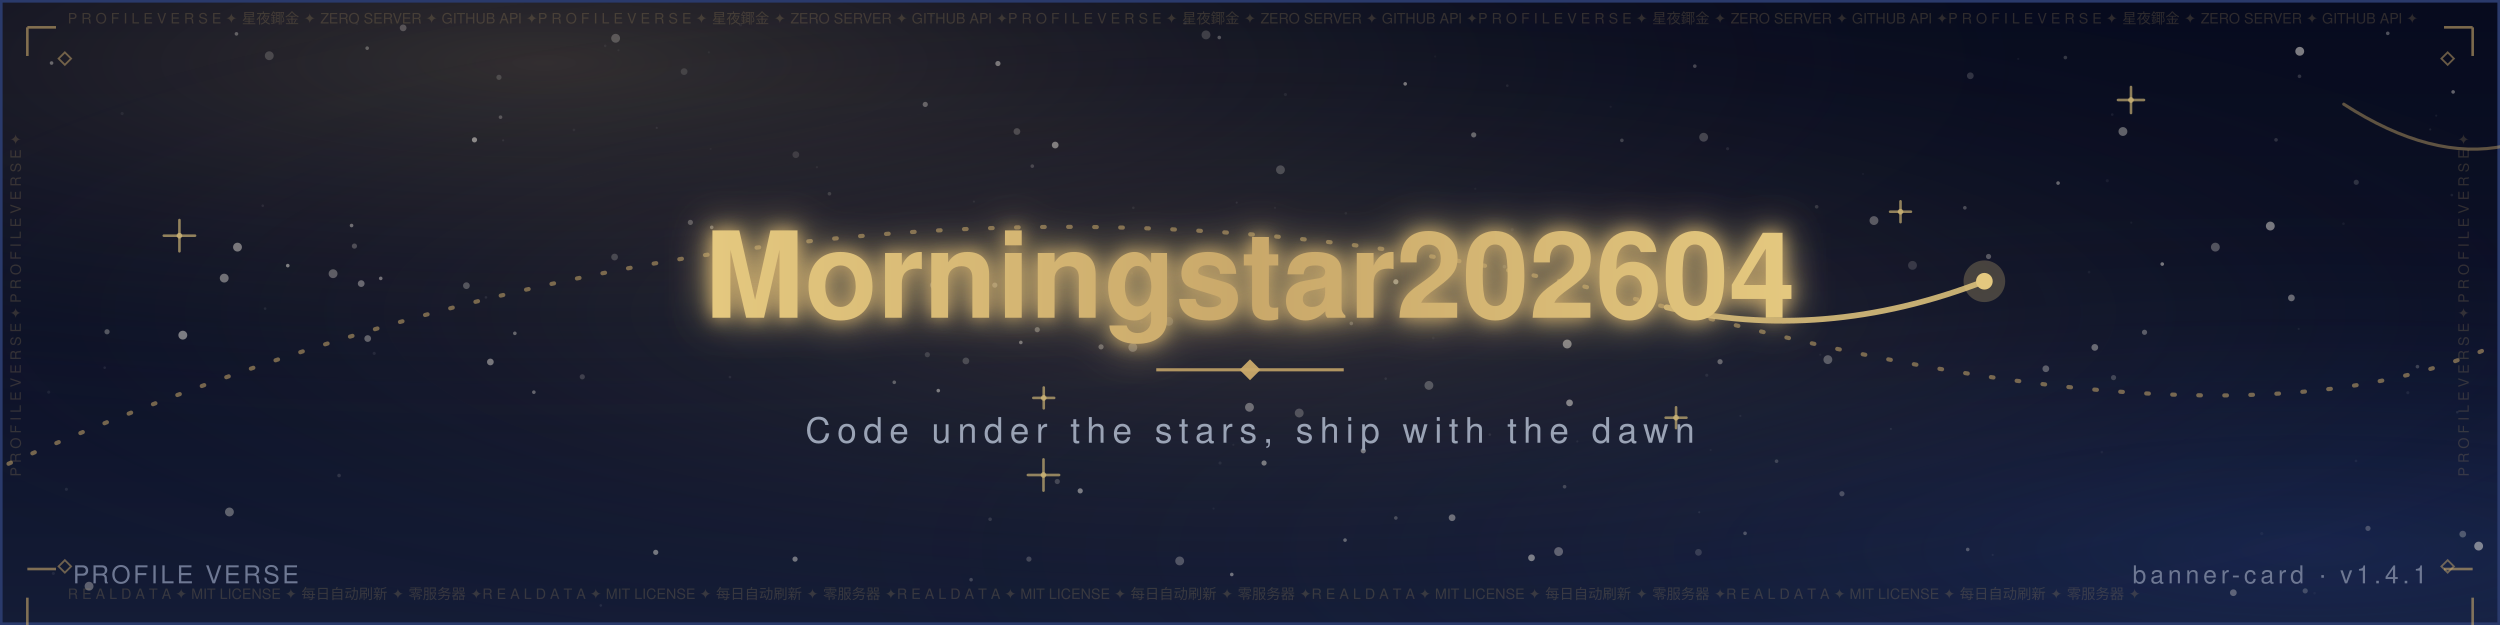
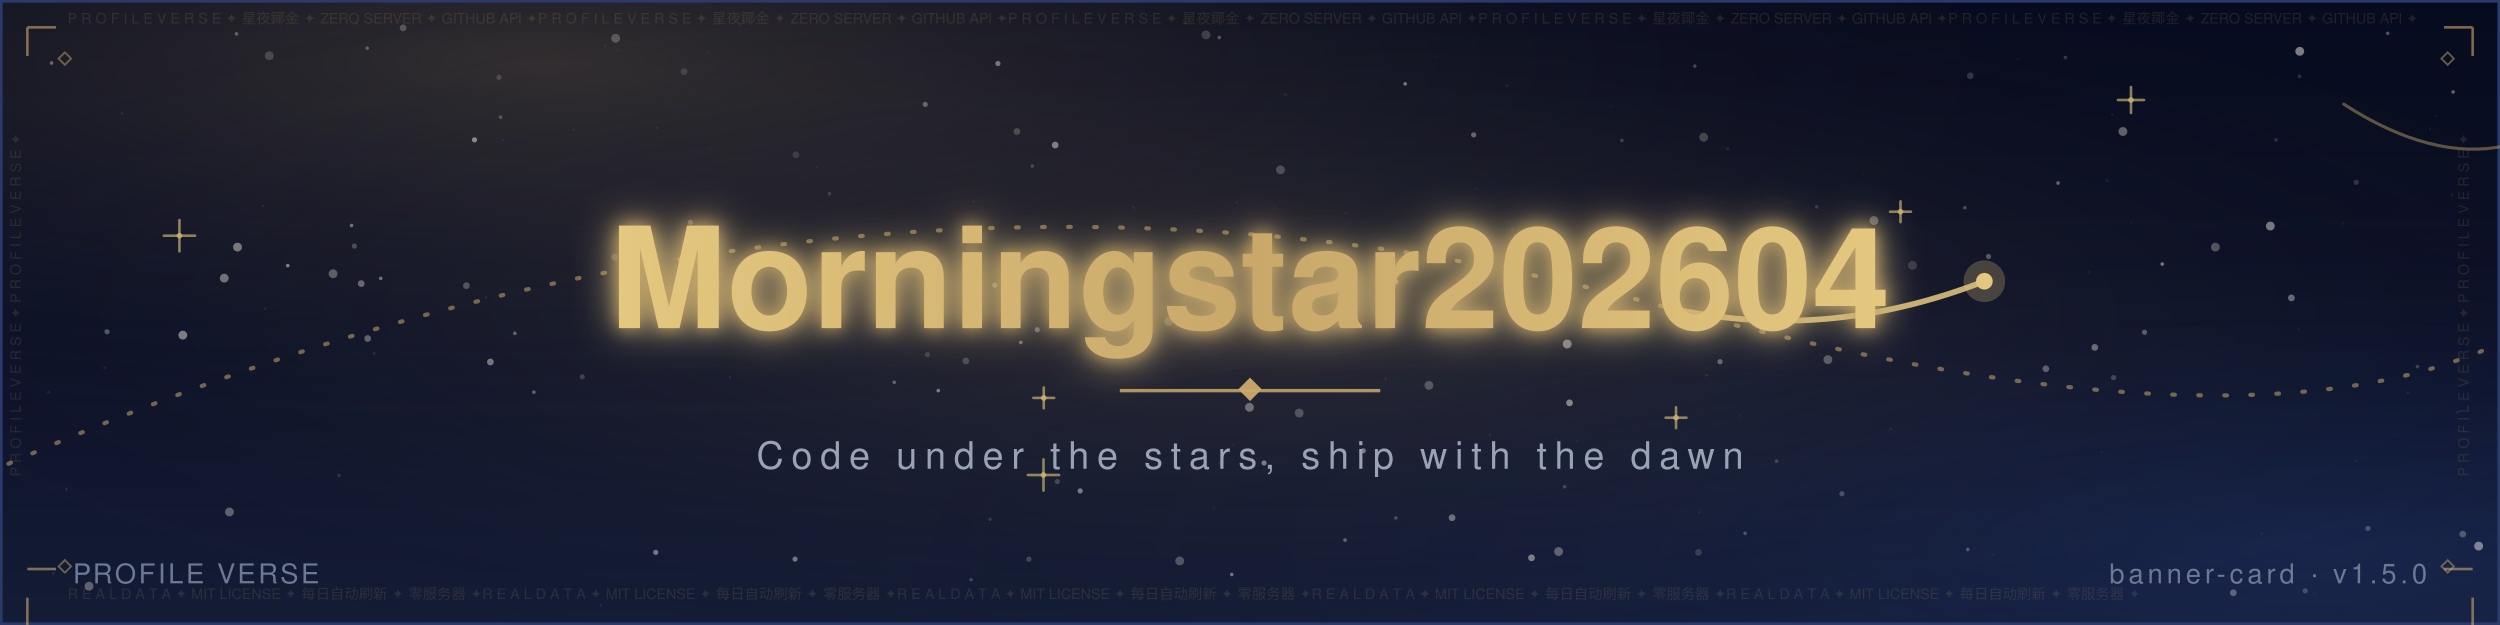
<svg xmlns="http://www.w3.org/2000/svg" width="960" height="240" viewBox="0 0 960 240" role="img" aria-label="Morningstar202604">
  <defs>
    <linearGradient id="bg" x1="0" y1="0" x2="0" y2="1">
      <stop offset="0" stop-color="#070B1E" />
      <stop offset="0.5" stop-color="#0B1026" />
      <stop offset="1" stop-color="#141C36" />
    </linearGradient>
    <radialGradient id="nebG" cx="0.22" cy="0.10" r="0.62">
      <stop offset="0" stop-color="#C9A86A" stop-opacity="0.22" />
      <stop offset="1" stop-color="#070B1E" stop-opacity="0" />
    </radialGradient>
    <radialGradient id="nebB" cx="0.92" cy="0.88" r="0.6">
      <stop offset="0" stop-color="#2B4B9E" stop-opacity="0.24" />
      <stop offset="1" stop-color="#070B1E" stop-opacity="0" />
    </radialGradient>
    <radialGradient id="glow" cx="0.5" cy="0.5" r="0.62">
      <stop offset="0" stop-color="#C9A86A" stop-opacity="0.18" />
      <stop offset="1" stop-color="#070B1E" stop-opacity="0" />
    </radialGradient>
    <linearGradient id="gtext" x1="0" y1="0" x2="1" y2="0">
      <stop offset="0" stop-color="#E4C87F" />
      <stop offset="0.5" stop-color="#C9A86A" />
      <stop offset="1" stop-color="#E4C87F" />
    </linearGradient>
    <filter id="blur1" x="-40%" y="-40%" width="180%" height="180%">
      <feGaussianBlur stdDeviation="8" />
    </filter>
    <filter id="blur2" x="-30%" y="-30%" width="160%" height="160%">
      <feGaussianBlur stdDeviation="3.4" />
    </filter>
  </defs>
  <rect width="960" height="240" fill="url(#bg)" />
  <rect width="960" height="240" fill="url(#nebG)" />
  <rect width="960" height="240" fill="url(#nebB)" />
  <rect width="960" height="240" fill="url(#glow)" />
  <circle cx="435.0" cy="133.4" r="1.7" fill="#F5F0E6" opacity="0.29" />
  <circle cx="815.2" cy="50.5" r="1.7" fill="#F5F0E6" opacity="0.36" />
  <circle cx="756.6" cy="29.1" r="1.3" fill="#F5F0E6" opacity="0.17" />
  <circle cx="516.5" cy="207.4" r="0.7" fill="#F5F0E6" opacity="0.35" />
  <circle cx="382.0" cy="109.5" r="1.0" fill="#F5F0E6" opacity="0.36" />
  <circle cx="793.1" cy="22.1" r="0.7" fill="#F5F0E6" opacity="0.19" />
  <circle cx="236.4" cy="14.7" r="1.7" fill="#F5F0E6" opacity="0.24" />
  <circle cx="565.9" cy="51.8" r="1.0" fill="#F5F0E6" opacity="0.36" />
  <circle cx="479.8" cy="156.4" r="1.7" fill="#F5F0E6" opacity="0.37" />
  <circle cx="392.0" cy="131.5" r="0.7" fill="#F5F0E6" opacity="0.39" />
  <circle cx="305.6" cy="59.4" r="1.3" fill="#F5F0E6" opacity="0.13" />
  <circle cx="539.6" cy="32.2" r="0.7" fill="#F5F0E6" opacity="0.44" />
  <circle cx="372.9" cy="222.6" r="0.7" fill="#F5F0E6" opacity="0.20" />
  <circle cx="883.1" cy="19.7" r="1.7" fill="#F5F0E6" opacity="0.49" />
  <circle cx="383.2" cy="24.4" r="1.0" fill="#F5F0E6" opacity="0.42" />
  <circle cx="262.7" cy="27.5" r="1.3" fill="#F5F0E6" opacity="0.13" />
  <circle cx="395.1" cy="214.7" r="1.0" fill="#F5F0E6" opacity="0.21" />
  <circle cx="103.4" cy="21.4" r="1.7" fill="#F5F0E6" opacity="0.19" />
  <circle cx="536.0" cy="108.2" r="1.0" fill="#F5F0E6" opacity="0.49" />
  <circle cx="734.4" cy="101.9" r="1.7" fill="#F5F0E6" opacity="0.16" />
  <circle cx="405.2" cy="55.7" r="1.3" fill="#F5F0E6" opacity="0.45" />
  <circle cx="928.3" cy="140.8" r="0.7" fill="#F5F0E6" opacity="0.20" />
  <circle cx="380.2" cy="199.4" r="0.7" fill="#F5F0E6" opacity="0.14" />
  <circle cx="146.2" cy="106.9" r="0.7" fill="#F5F0E6" opacity="0.41" />
  <circle cx="318.5" cy="74.4" r="0.7" fill="#F5F0E6" opacity="0.15" />
  <circle cx="205.0" cy="150.6" r="0.7" fill="#F5F0E6" opacity="0.35" />
  <circle cx="358.9" cy="109.5" r="1.7" fill="#F5F0E6" opacity="0.44" />
  <circle cx="136.1" cy="94.5" r="1.0" fill="#F5F0E6" opacity="0.24" />
  <circle cx="223.6" cy="144.7" r="1.0" fill="#F5F0E6" opacity="0.18" />
  <circle cx="601.8" cy="132.1" r="1.7" fill="#F5F0E6" opacity="0.46" />
  <circle cx="577.7" cy="102.4" r="0.7" fill="#F5F0E6" opacity="0.16" />
  <circle cx="491.7" cy="65.2" r="1.7" fill="#F5F0E6" opacity="0.22" />
  <circle cx="785.6" cy="141.6" r="1.3" fill="#F5F0E6" opacity="0.32" />
  <circle cx="885.2" cy="226.9" r="1.0" fill="#F5F0E6" opacity="0.21" />
  <circle cx="536.0" cy="198.9" r="0.7" fill="#F5F0E6" opacity="0.23" />
  <circle cx="874.0" cy="53.7" r="0.7" fill="#F5F0E6" opacity="0.15" />
  <circle cx="396.4" cy="63.8" r="0.7" fill="#F5F0E6" opacity="0.19" />
  <circle cx="356.1" cy="136.2" r="1.0" fill="#F5F0E6" opacity="0.16" />
  <circle cx="138.7" cy="108.9" r="1.3" fill="#F5F0E6" opacity="0.37" />
  <circle cx="660.5" cy="138.9" r="1.0" fill="#F5F0E6" opacity="0.34" />
  <circle cx="879.9" cy="114.4" r="1.3" fill="#F5F0E6" opacity="0.39" />
  <circle cx="916.9" cy="12.8" r="0.7" fill="#F5F0E6" opacity="0.30" />
  <circle cx="697.6" cy="79.4" r="0.7" fill="#F5F0E6" opacity="0.15" />
  <circle cx="523.5" cy="173.1" r="1.0" fill="#F5F0E6" opacity="0.42" />
  <circle cx="871.8" cy="86.8" r="1.7" fill="#F5F0E6" opacity="0.46" />
  <circle cx="830.3" cy="101.4" r="0.7" fill="#F5F0E6" opacity="0.45" />
  <circle cx="548.7" cy="148.0" r="1.7" fill="#F5F0E6" opacity="0.26" />
  <circle cx="19.8" cy="24.2" r="0.7" fill="#F5F0E6" opacity="0.36" />
  <circle cx="945.7" cy="205.1" r="1.3" fill="#F5F0E6" opacity="0.27" />
  <circle cx="701.9" cy="138.1" r="1.7" fill="#F5F0E6" opacity="0.30" />
  <circle cx="518.9" cy="124.2" r="0.7" fill="#F5F0E6" opacity="0.24" />
  <circle cx="90.8" cy="13.0" r="0.7" fill="#F5F0E6" opacity="0.31" />
  <circle cx="588.1" cy="214.2" r="1.3" fill="#F5F0E6" opacity="0.46" />
  <circle cx="355.3" cy="40.1" r="1.0" fill="#F5F0E6" opacity="0.32" />
  <circle cx="719.6" cy="84.7" r="1.7" fill="#F5F0E6" opacity="0.31" />
  <circle cx="236.0" cy="98.7" r="1.3" fill="#F5F0E6" opacity="0.20" />
  <circle cx="414.8" cy="188.5" r="1.0" fill="#F5F0E6" opacity="0.45" />
  <circle cx="370.9" cy="138.6" r="1.3" fill="#F5F0E6" opacity="0.20" />
  <circle cx="135.0" cy="86.6" r="0.7" fill="#F5F0E6" opacity="0.39" />
  <circle cx="904.8" cy="70.0" r="1.0" fill="#F5F0E6" opacity="0.16" />
  <circle cx="453.0" cy="215.4" r="1.7" fill="#F5F0E6" opacity="0.27" />
  <circle cx="498.9" cy="158.6" r="1.7" fill="#F5F0E6" opacity="0.24" />
  <circle cx="790.3" cy="70.3" r="0.7" fill="#F5F0E6" opacity="0.38" />
  <circle cx="273.3" cy="87.3" r="0.7" fill="#F5F0E6" opacity="0.36" />
  <circle cx="390.5" cy="50.5" r="1.3" fill="#F5F0E6" opacity="0.21" />
  <circle cx="141.0" cy="18.5" r="0.7" fill="#F5F0E6" opacity="0.29" />
  <circle cx="602.7" cy="154.7" r="1.3" fill="#F5F0E6" opacity="0.48" />
  <circle cx="654.2" cy="52.7" r="1.7" fill="#F5F0E6" opacity="0.22" />
  <circle cx="682.2" cy="177.1" r="0.7" fill="#F5F0E6" opacity="0.19" />
  <circle cx="265.1" cy="85.4" r="1.0" fill="#F5F0E6" opacity="0.27" />
  <circle cx="755.6" cy="211.0" r="0.7" fill="#F5F0E6" opacity="0.28" />
  <circle cx="850.7" cy="94.9" r="1.7" fill="#F5F0E6" opacity="0.29" />
  <circle cx="598.5" cy="211.8" r="1.7" fill="#F5F0E6" opacity="0.33" />
  <circle cx="624.1" cy="120.6" r="1.3" fill="#F5F0E6" opacity="0.30" />
  <circle cx="622.8" cy="53.9" r="0.7" fill="#F5F0E6" opacity="0.20" />
  <circle cx="857.6" cy="227.6" r="1.3" fill="#F5F0E6" opacity="0.32" />
  <circle cx="754.5" cy="79.8" r="0.7" fill="#F5F0E6" opacity="0.25" />
  <circle cx="86.1" cy="106.8" r="1.7" fill="#F5F0E6" opacity="0.41" />
  <circle cx="468.2" cy="14.4" r="0.7" fill="#F5F0E6" opacity="0.28" />
  <circle cx="41.1" cy="127.4" r="1.0" fill="#F5F0E6" opacity="0.30" />
  <circle cx="951.8" cy="209.7" r="1.7" fill="#F5F0E6" opacity="0.48" />
  <circle cx="473.0" cy="220.6" r="0.7" fill="#F5F0E6" opacity="0.41" />
  <circle cx="422.8" cy="133.2" r="1.0" fill="#F5F0E6" opacity="0.32" />
  <circle cx="804.4" cy="133.4" r="1.3" fill="#F5F0E6" opacity="0.38" />
  <circle cx="909.3" cy="202.9" r="1.0" fill="#F5F0E6" opacity="0.24" />
  <circle cx="141.2" cy="130.0" r="1.3" fill="#F5F0E6" opacity="0.34" />
  <circle cx="197.7" cy="128.0" r="0.7" fill="#F5F0E6" opacity="0.35" />
  <circle cx="34.2" cy="225.1" r="1.7" fill="#F5F0E6" opacity="0.33" />
  <circle cx="942.0" cy="35.3" r="0.7" fill="#F5F0E6" opacity="0.38" />
  <circle cx="70.2" cy="128.7" r="1.7" fill="#F5F0E6" opacity="0.47" />
  <circle cx="763.6" cy="98.5" r="1.0" fill="#F5F0E6" opacity="0.30" />
  <circle cx="127.9" cy="105.1" r="1.7" fill="#F5F0E6" opacity="0.32" />
  <circle cx="110.5" cy="102.0" r="0.7" fill="#F5F0E6" opacity="0.47" />
  <circle cx="130.2" cy="182.6" r="0.7" fill="#F5F0E6" opacity="0.13" />
  <circle cx="154.8" cy="10.7" r="1.3" fill="#F5F0E6" opacity="0.24" />
  <circle cx="343.4" cy="146.8" r="0.7" fill="#F5F0E6" opacity="0.31" />
  <circle cx="557.6" cy="198.8" r="1.3" fill="#F5F0E6" opacity="0.39" />
  <circle cx="670.1" cy="204.8" r="0.7" fill="#F5F0E6" opacity="0.26" />
  <circle cx="398.3" cy="126.6" r="1.0" fill="#F5F0E6" opacity="0.32" />
  <circle cx="823.5" cy="127.6" r="1.0" fill="#F5F0E6" opacity="0.32" />
  <circle cx="811.6" cy="145.0" r="1.0" fill="#F5F0E6" opacity="0.21" />
  <circle cx="707.3" cy="189.6" r="1.0" fill="#F5F0E6" opacity="0.24" />
  <circle cx="305.3" cy="214.7" r="1.0" fill="#F5F0E6" opacity="0.42" />
  <circle cx="191.6" cy="29.7" r="1.0" fill="#F5F0E6" opacity="0.17" />
  <circle cx="91.2" cy="94.9" r="1.7" fill="#F5F0E6" opacity="0.44" />
  <circle cx="406.0" cy="184.9" r="1.0" fill="#F5F0E6" opacity="0.20" />
  <circle cx="600.8" cy="186.9" r="0.7" fill="#F5F0E6" opacity="0.20" />
  <circle cx="652.2" cy="212.1" r="1.3" fill="#F5F0E6" opacity="0.16" />
  <circle cx="485.4" cy="177.8" r="1.0" fill="#F5F0E6" opacity="0.43" />
  <circle cx="463.1" cy="13.4" r="1.7" fill="#F5F0E6" opacity="0.18" />
  <circle cx="182.2" cy="53.7" r="1.0" fill="#F5F0E6" opacity="0.50" />
  <circle cx="883.0" cy="29.3" r="0.7" fill="#F5F0E6" opacity="0.17" />
  <circle cx="650.8" cy="25.4" r="0.7" fill="#F5F0E6" opacity="0.24" />
  <circle cx="448.8" cy="123.4" r="1.7" fill="#F5F0E6" opacity="0.20" />
  <circle cx="360.3" cy="150.0" r="0.7" fill="#F5F0E6" opacity="0.44" />
  <circle cx="179.1" cy="109.7" r="1.3" fill="#F5F0E6" opacity="0.27" />
  <circle cx="192.2" cy="45.0" r="0.7" fill="#F5F0E6" opacity="0.24" />
  <circle cx="88.1" cy="196.6" r="1.7" fill="#F5F0E6" opacity="0.34" />
  <circle cx="188.3" cy="139.0" r="1.3" fill="#F5F0E6" opacity="0.43" />
  <circle cx="251.8" cy="212.1" r="1.0" fill="#F5F0E6" opacity="0.43" />
  <path d="M394.7 182.4 H406.7 M400.7 176.4 V188.4" stroke="#E4C87F" stroke-width="1" stroke-linecap="round" opacity="0.6" />
  <circle cx="400.7" cy="182.4" r="1.1" fill="#E4C87F" opacity="0.6" />
  <path d="M639.6 160.4 H647.6 M643.6 156.4 V164.4" stroke="#E4C87F" stroke-width="1" stroke-linecap="round" opacity="0.6" />
  <circle cx="643.6" cy="160.4" r="1.1" fill="#E4C87F" opacity="0.6" />
  <path d="M396.8 152.8 H404.8 M400.8 148.8 V156.8" stroke="#E4C87F" stroke-width="1" stroke-linecap="round" opacity="0.6" />
  <circle cx="400.8" cy="152.8" r="1.1" fill="#E4C87F" opacity="0.6" />
  <path d="M725.8 81.3 H733.8 M729.8 77.3 V85.3" stroke="#E4C87F" stroke-width="1" stroke-linecap="round" opacity="0.6" />
  <circle cx="729.8" cy="81.3" r="1.1" fill="#E4C87F" opacity="0.6" />
  <path d="M62.9 90.5 H74.9 M68.9 84.5 V96.5" stroke="#E4C87F" stroke-width="1" stroke-linecap="round" opacity="0.6" />
  <circle cx="68.9" cy="90.5" r="1.1" fill="#E4C87F" opacity="0.6" />
  <path d="M813.3 38.4 H823.3 M818.3 33.4 V43.4" stroke="#E4C87F" stroke-width="1" stroke-linecap="round" opacity="0.6" />
  <circle cx="818.3" cy="38.4" r="1.1" fill="#E4C87F" opacity="0.6" />
  <circle cx="20.5" cy="220.2" r="0.6" fill="#FFFFFF" opacity="0.067" />
  <circle cx="143.7" cy="135.7" r="0.6" fill="#FFFFFF" opacity="0.076" />
  <circle cx="809.2" cy="69.4" r="0.6" fill="#FFFFFF" opacity="0.057" />
  <circle cx="516.8" cy="81.9" r="0.5" fill="#FFFFFF" opacity="0.057" />
  <circle cx="237.5" cy="19.3" r="0.4" fill="#FFFFFF" opacity="0.048" />
  <circle cx="40.2" cy="141.2" r="0.5" fill="#FFFFFF" opacity="0.080" />
  <circle cx="313.7" cy="64.2" r="0.4" fill="#FFFFFF" opacity="0.060" />
  <circle cx="474.2" cy="110.7" r="0.5" fill="#FFFFFF" opacity="0.057" />
  <circle cx="888.8" cy="227.8" r="0.5" fill="#FFFFFF" opacity="0.037" />
  <circle cx="811.1" cy="44.0" r="0.5" fill="#FFFFFF" opacity="0.068" />
  <circle cx="578.8" cy="32.9" r="0.5" fill="#FFFFFF" opacity="0.076" />
  <circle cx="438.3" cy="123.7" r="0.5" fill="#FFFFFF" opacity="0.060" />
  <circle cx="807.1" cy="173.6" r="0.5" fill="#FFFFFF" opacity="0.046" />
  <circle cx="566.5" cy="72.5" r="0.4" fill="#FFFFFF" opacity="0.041" />
  <circle cx="137.0" cy="9.1" r="0.5" fill="#FFFFFF" opacity="0.044" />
  <circle cx="532.1" cy="145.4" r="0.5" fill="#FFFFFF" opacity="0.080" />
  <circle cx="466.0" cy="195.3" r="0.4" fill="#FFFFFF" opacity="0.054" />
  <circle cx="904.7" cy="177.0" r="0.5" fill="#FFFFFF" opacity="0.054" />
  <circle cx="25.5" cy="187.9" r="0.6" fill="#FFFFFF" opacity="0.085" />
  <circle cx="468.5" cy="177.8" r="0.6" fill="#FFFFFF" opacity="0.069" />
  <circle cx="358.0" cy="6.0" r="0.5" fill="#FFFFFF" opacity="0.036" />
  <circle cx="655.4" cy="144.1" r="0.6" fill="#FFFFFF" opacity="0.071" />
  <circle cx="493.6" cy="36.3" r="0.6" fill="#FFFFFF" opacity="0.063" />
  <circle cx="941.5" cy="74.9" r="0.5" fill="#FFFFFF" opacity="0.075" />
  <circle cx="644.3" cy="120.3" r="0.4" fill="#FFFFFF" opacity="0.065" />
  <circle cx="252.2" cy="49.1" r="0.4" fill="#FFFFFF" opacity="0.073" />
  <circle cx="882.7" cy="126.3" r="0.4" fill="#FFFFFF" opacity="0.060" />
  <circle cx="899.9" cy="85.9" r="0.5" fill="#FFFFFF" opacity="0.054" />
  <circle cx="434.6" cy="104.9" r="0.5" fill="#FFFFFF" opacity="0.053" />
  <circle cx="473.6" cy="170.8" r="0.4" fill="#FFFFFF" opacity="0.054" />
  <circle cx="230.7" cy="232.5" r="0.5" fill="#FFFFFF" opacity="0.080" />
  <circle cx="618.5" cy="41.0" r="0.4" fill="#FFFFFF" opacity="0.043" />
  <circle cx="699.0" cy="136.2" r="0.4" fill="#FFFFFF" opacity="0.048" />
  <circle cx="802.2" cy="104.5" r="0.5" fill="#FFFFFF" opacity="0.050" />
  <circle cx="935.5" cy="44.4" r="0.4" fill="#FFFFFF" opacity="0.064" />
  <circle cx="18.7" cy="150.6" r="0.6" fill="#FFFFFF" opacity="0.064" />
  <circle cx="100.9" cy="79.0" r="0.5" fill="#FFFFFF" opacity="0.076" />
  <circle cx="272.2" cy="20.1" r="0.4" fill="#FFFFFF" opacity="0.047" />
  <circle cx="186.6" cy="114.2" r="0.5" fill="#FFFFFF" opacity="0.081" />
  <circle cx="551.1" cy="21.7" r="0.4" fill="#FFFFFF" opacity="0.039" />
  <circle cx="663.4" cy="57.1" r="0.6" fill="#FFFFFF" opacity="0.085" />
  <circle cx="101.8" cy="118.5" r="0.5" fill="#FFFFFF" opacity="0.078" />
  <circle cx="943.6" cy="158.3" r="0.5" fill="#FFFFFF" opacity="0.081" />
  <circle cx="933.2" cy="49.7" r="0.4" fill="#FFFFFF" opacity="0.078" />
  <circle cx="765.2" cy="213.1" r="0.4" fill="#FFFFFF" opacity="0.055" />
  <circle cx="605.7" cy="169.5" r="0.4" fill="#FFFFFF" opacity="0.061" />
  <circle cx="572.1" cy="166.9" r="0.5" fill="#FFFFFF" opacity="0.078" />
  <circle cx="46.9" cy="43.6" r="0.6" fill="#FFFFFF" opacity="0.059" />
  <circle cx="374.0" cy="77.4" r="0.4" fill="#FFFFFF" opacity="0.066" />
  <circle cx="652.5" cy="196.7" r="0.4" fill="#FFFFFF" opacity="0.082" />
  <circle cx="656.9" cy="172.8" r="0.4" fill="#FFFFFF" opacity="0.040" />
  <circle cx="868.5" cy="204.9" r="0.6" fill="#FFFFFF" opacity="0.044" />
  <circle cx="550.4" cy="129.8" r="0.5" fill="#FFFFFF" opacity="0.044" />
  <circle cx="668.3" cy="159.7" r="0.4" fill="#FFFFFF" opacity="0.060" />
  <circle cx="474.9" cy="77.8" r="0.4" fill="#FFFFFF" opacity="0.076" />
  <circle cx="220.4" cy="49.9" r="0.5" fill="#FFFFFF" opacity="0.053" />
  <circle cx="489.6" cy="79.8" r="0.4" fill="#FFFFFF" opacity="0.054" />
  <circle cx="775.0" cy="22.6" r="0.4" fill="#FFFFFF" opacity="0.047" />
  <circle cx="272.9" cy="57.2" r="0.4" fill="#FFFFFF" opacity="0.039" />
  <circle cx="715.4" cy="66.8" r="0.4" fill="#FFFFFF" opacity="0.037" />
  <circle cx="663.8" cy="102.8" r="0.5" fill="#FFFFFF" opacity="0.057" />
  <circle cx="580.7" cy="88.2" r="0.6" fill="#FFFFFF" opacity="0.059" />
  <circle cx="455.1" cy="8.8" r="0.6" fill="#FFFFFF" opacity="0.074" />
  <circle cx="818.4" cy="85.5" r="0.4" fill="#FFFFFF" opacity="0.054" />
  <circle cx="232.4" cy="17.6" r="0.5" fill="#FFFFFF" opacity="0.051" />
  <circle cx="924.6" cy="150.8" r="0.6" fill="#FFFFFF" opacity="0.068" />
  <circle cx="597.4" cy="168.8" r="0.4" fill="#FFFFFF" opacity="0.042" />
  <circle cx="284.4" cy="9.5" r="0.6" fill="#FFFFFF" opacity="0.043" />
  <circle cx="726.1" cy="164.7" r="0.4" fill="#FFFFFF" opacity="0.085" />
  <circle cx="280.3" cy="144.8" r="0.5" fill="#FFFFFF" opacity="0.067" />
  <circle cx="435.2" cy="79.8" r="0.5" fill="#FFFFFF" opacity="0.068" />
  <circle cx="193.2" cy="53.9" r="0.4" fill="#FFFFFF" opacity="0.074" />
  <rect x="0.5" y="0.5" width="959" height="239" fill="none" stroke="#2A3A6B" stroke-width="1" />
-   <text x="26" y="9" font-family="'Segoe UI',Helvetica,Arial,'PingFang SC','Microsoft YaHei',sans-serif" font-size="5.5" fill="#C9A86A" opacity="0.2" textLength="908">P R O F I L E   V E R S E   ✦   星夜鎁金   ✦   ZERO SERVER   ✦   GITHUB API   ✦P R O F I L E   V E R S E   ✦   星夜鎁金   ✦   ZERO SERVER   ✦   GITHUB API   ✦P R O F I L E   V E R S E   ✦   星夜鎁金   ✦   ZERO SERVER   ✦   GITHUB API   ✦P R O F I L E   V E R S E   ✦   星夜鎁金   ✦   ZERO SERVER   ✦   GITHUB API   ✦P R O F I L E   V E R S E   ✦   星夜鎁金   ✦   ZERO SERVER   ✦   GITHUB API   ✦</text>
-   <text x="26" y="230" font-family="'Segoe UI',Helvetica,Arial,'PingFang SC','Microsoft YaHei',sans-serif" font-size="5.5" fill="#C9A86A" opacity="0.2" textLength="908">R E A L   D A T A   ✦   MIT LICENSE   ✦   每日自动刷新   ✦   零服务器   ✦R E A L   D A T A   ✦   MIT LICENSE   ✦   每日自动刷新   ✦   零服务器   ✦R E A L   D A T A   ✦   MIT LICENSE   ✦   每日自动刷新   ✦   零服务器   ✦R E A L   D A T A   ✦   MIT LICENSE   ✦   每日自动刷新   ✦   零服务器   ✦R E A L   D A T A   ✦   MIT LICENSE   ✦   每日自动刷新   ✦   零服务器   ✦</text>
-   <text x="8" y="183" font-family="'Segoe UI',Helvetica,Arial,'PingFang SC','Microsoft YaHei',sans-serif" font-size="5.5" fill="#C9A86A" opacity="0.2" transform="rotate(-90 8 183)">P R O F I L E   V E R S E   ✦   P R O F I L E   V E R S E   ✦   </text>
-   <text x="948" y="183" font-family="'Segoe UI',Helvetica,Arial,'PingFang SC','Microsoft YaHei',sans-serif" font-size="5.5" fill="#C9A86A" opacity="0.2" transform="rotate(-90 948 183)">P R O F I L E   V E R S E   ✦   P R O F I L E   V E R S E   ✦   </text>
+   <text x="26" y="9" font-family="'Segoe UI',Helvetica,Arial,'PingFang SC','Microsoft YaHei',sans-serif" font-size="5.5" fill="#C9A86A" opacity="0.14" textLength="908">P R O F I L E   V E R S E   ✦   星夜鎁金   ✦   ZERO SERVER   ✦   GITHUB API   ✦P R O F I L E   V E R S E   ✦   星夜鎁金   ✦   ZERO SERVER   ✦   GITHUB API   ✦P R O F I L E   V E R S E   ✦   星夜鎁金   ✦   ZERO SERVER   ✦   GITHUB API   ✦P R O F I L E   V E R S E   ✦   星夜鎁金   ✦   ZERO SERVER   ✦   GITHUB API   ✦P R O F I L E   V E R S E   ✦   星夜鎁金   ✦   ZERO SERVER   ✦   GITHUB API   ✦</text>
+   <text x="26" y="230" font-family="'Segoe UI',Helvetica,Arial,'PingFang SC','Microsoft YaHei',sans-serif" font-size="5.5" fill="#C9A86A" opacity="0.14" textLength="908">R E A L   D A T A   ✦   MIT LICENSE   ✦   每日自动刷新   ✦   零服务器   ✦R E A L   D A T A   ✦   MIT LICENSE   ✦   每日自动刷新   ✦   零服务器   ✦R E A L   D A T A   ✦   MIT LICENSE   ✦   每日自动刷新   ✦   零服务器   ✦R E A L   D A T A   ✦   MIT LICENSE   ✦   每日自动刷新   ✦   零服务器   ✦R E A L   D A T A   ✦   MIT LICENSE   ✦   每日自动刷新   ✦   零服务器   ✦</text>
+   <text x="8" y="183" font-family="'Segoe UI',Helvetica,Arial,'PingFang SC','Microsoft YaHei',sans-serif" font-size="5.5" fill="#C9A86A" opacity="0.14" transform="rotate(-90 8 183)">P R O F I L E   V E R S E   ✦   P R O F I L E   V E R S E   ✦   </text>
+   <text x="948" y="183" font-family="'Segoe UI',Helvetica,Arial,'PingFang SC','Microsoft YaHei',sans-serif" font-size="5.5" fill="#C9A86A" opacity="0.14" transform="rotate(-90 948 183)">P R O F I L E   V E R S E   ✦   P R O F I L E   V E R S E   ✦   </text>
  <path d="M10.5 10.5 h11 M10.5 10.5 v11" fill="none" stroke="#C9A86A" stroke-width="1" opacity="0.6" />
  <path d="M938.5 10.5 h11 M949.5 10.5 v11" fill="none" stroke="#C9A86A" stroke-width="1" opacity="0.6" />
  <path d="M10.5 218.5 h11 M10.5 229.5 v11" fill="none" stroke="#C9A86A" stroke-width="1" opacity="0.6" />
  <path d="M938.5 218.5 h11 M949.5 229.5 v11" fill="none" stroke="#C9A86A" stroke-width="1" opacity="0.6" />
  <path d="M22.5 22.5 l2.4 -2.4 l2.4 2.4 l-2.4 2.4 z" fill="none" stroke="#C9A86A" stroke-width="0.7" opacity="0.5" />
  <path d="M937.5 22.5 l2.4 -2.4 l2.4 2.4 l-2.4 2.4 z" fill="none" stroke="#C9A86A" stroke-width="0.7" opacity="0.5" />
  <path d="M22.5 217.5 l2.4 -2.4 l2.4 2.4 l-2.4 2.4 z" fill="none" stroke="#C9A86A" stroke-width="0.7" opacity="0.5" />
  <path d="M937.5 217.5 l2.4 -2.4 l2.4 2.4 l-2.4 2.4 z" fill="none" stroke="#C9A86A" stroke-width="0.7" opacity="0.5" />
  <path d="M -60 208 Q 300 26 640 118 T 1030 52" fill="none" stroke="#C9A86A" stroke-width="1.6" stroke-opacity="0.55" stroke-dasharray="1 9" stroke-linecap="round" />
  <path d="M 640 118 Q 700 132 762 108" fill="none" stroke="#E4C87F" stroke-width="2.2" stroke-opacity="0.85" stroke-linecap="round" />
  <circle cx="762" cy="108" r="3.2" fill="#E4C87F" />
  <circle cx="762" cy="108" r="8" fill="#E4C87F" opacity="0.25" />
  <path d="M 900 40 Q 934 62 962 56" fill="none" stroke="#C9A86A" stroke-width="1.2" stroke-opacity="0.45" stroke-linecap="round" />
  <circle cx="962" cy="56" r="1.8" fill="#E4C87F" opacity="0.7" />
-   <text x="480" y="122" text-anchor="middle" font-family="'Segoe UI',Helvetica,Arial,'PingFang SC','Microsoft YaHei',sans-serif" font-size="46" font-weight="800" fill="#E4C87F" filter="url(#blur1)">Morningstar202604</text>
-   <text x="480" y="122" text-anchor="middle" font-family="'Segoe UI',Helvetica,Arial,'PingFang SC','Microsoft YaHei',sans-serif" font-size="46" font-weight="800" fill="#C9A86A" filter="url(#blur2)">Morningstar202604</text>
-   <text x="480" y="122" text-anchor="middle" font-family="'Segoe UI',Helvetica,Arial,'PingFang SC','Microsoft YaHei',sans-serif" font-size="46" font-weight="800" fill="url(#gtext)">Morningstar202604</text>
-   <line x1="444" y1="142" x2="516" y2="142" stroke="#C9A86A" stroke-width="1.2" opacity="0.85" />
-   <path d="M480 138 l4 4 l-4 4 l-4 -4 z" fill="#C9A86A" opacity="0.95" />
-   <text x="480" y="170" text-anchor="middle" font-family="'Segoe UI',Helvetica,Arial,'PingFang SC','Microsoft YaHei',sans-serif" font-size="13.5" letter-spacing="2.5" fill="#9AA3B5">Code under the stars, ship with the dawn</text>
-   <text x="28" y="224" font-family="'Segoe UI',Helvetica,Arial,'PingFang SC','Microsoft YaHei',sans-serif" font-size="9.5" letter-spacing="1" fill="#6E7893">PROFILE VERSE</text>
-   <text x="932" y="224" text-anchor="end" font-family="'Segoe UI',Helvetica,Arial,'PingFang SC','Microsoft YaHei',sans-serif" font-size="9.5" letter-spacing="1.5" fill="#6E7893">banner-card · v1.4.1</text>
+   <text x="480" y="126" text-anchor="middle" font-family="'Segoe UI',Helvetica,Arial,'PingFang SC','Microsoft YaHei',sans-serif" font-size="54" font-weight="800" fill="#E4C87F" filter="url(#blur1)">Morningstar202604</text>
+   <text x="480" y="126" text-anchor="middle" font-family="'Segoe UI',Helvetica,Arial,'PingFang SC','Microsoft YaHei',sans-serif" font-size="54" font-weight="800" fill="#C9A86A" filter="url(#blur2)">Morningstar202604</text>
+   <text x="480" y="126" text-anchor="middle" font-family="'Segoe UI',Helvetica,Arial,'PingFang SC','Microsoft YaHei',sans-serif" font-size="54" font-weight="800" fill="url(#gtext)">Morningstar202604</text>
+   <line x1="430" y1="150" x2="530" y2="150" stroke="#C9A86A" stroke-width="1.3" opacity="0.85" />
+   <path d="M480 145 l4.5 4.5 l-4.5 4.5 l-4.5 -4.5 z" fill="#C9A86A" opacity="0.95" />
+   <text x="480" y="180" text-anchor="middle" font-family="'Segoe UI',Helvetica,Arial,'PingFang SC','Microsoft YaHei',sans-serif" font-size="14.5" letter-spacing="3" fill="#9AA3B5">Code under the stars, ship with the dawn</text>
+   <text x="28" y="224" font-family="'Segoe UI',Helvetica,Arial,'PingFang SC','Microsoft YaHei',sans-serif" font-size="10.5" letter-spacing="1" fill="#6E7893">PROFILE VERSE</text>
+   <text x="932" y="224" text-anchor="end" font-family="'Segoe UI',Helvetica,Arial,'PingFang SC','Microsoft YaHei',sans-serif" font-size="10.5" letter-spacing="1.5" fill="#6E7893">banner-card · v1.5.0</text>
</svg>
